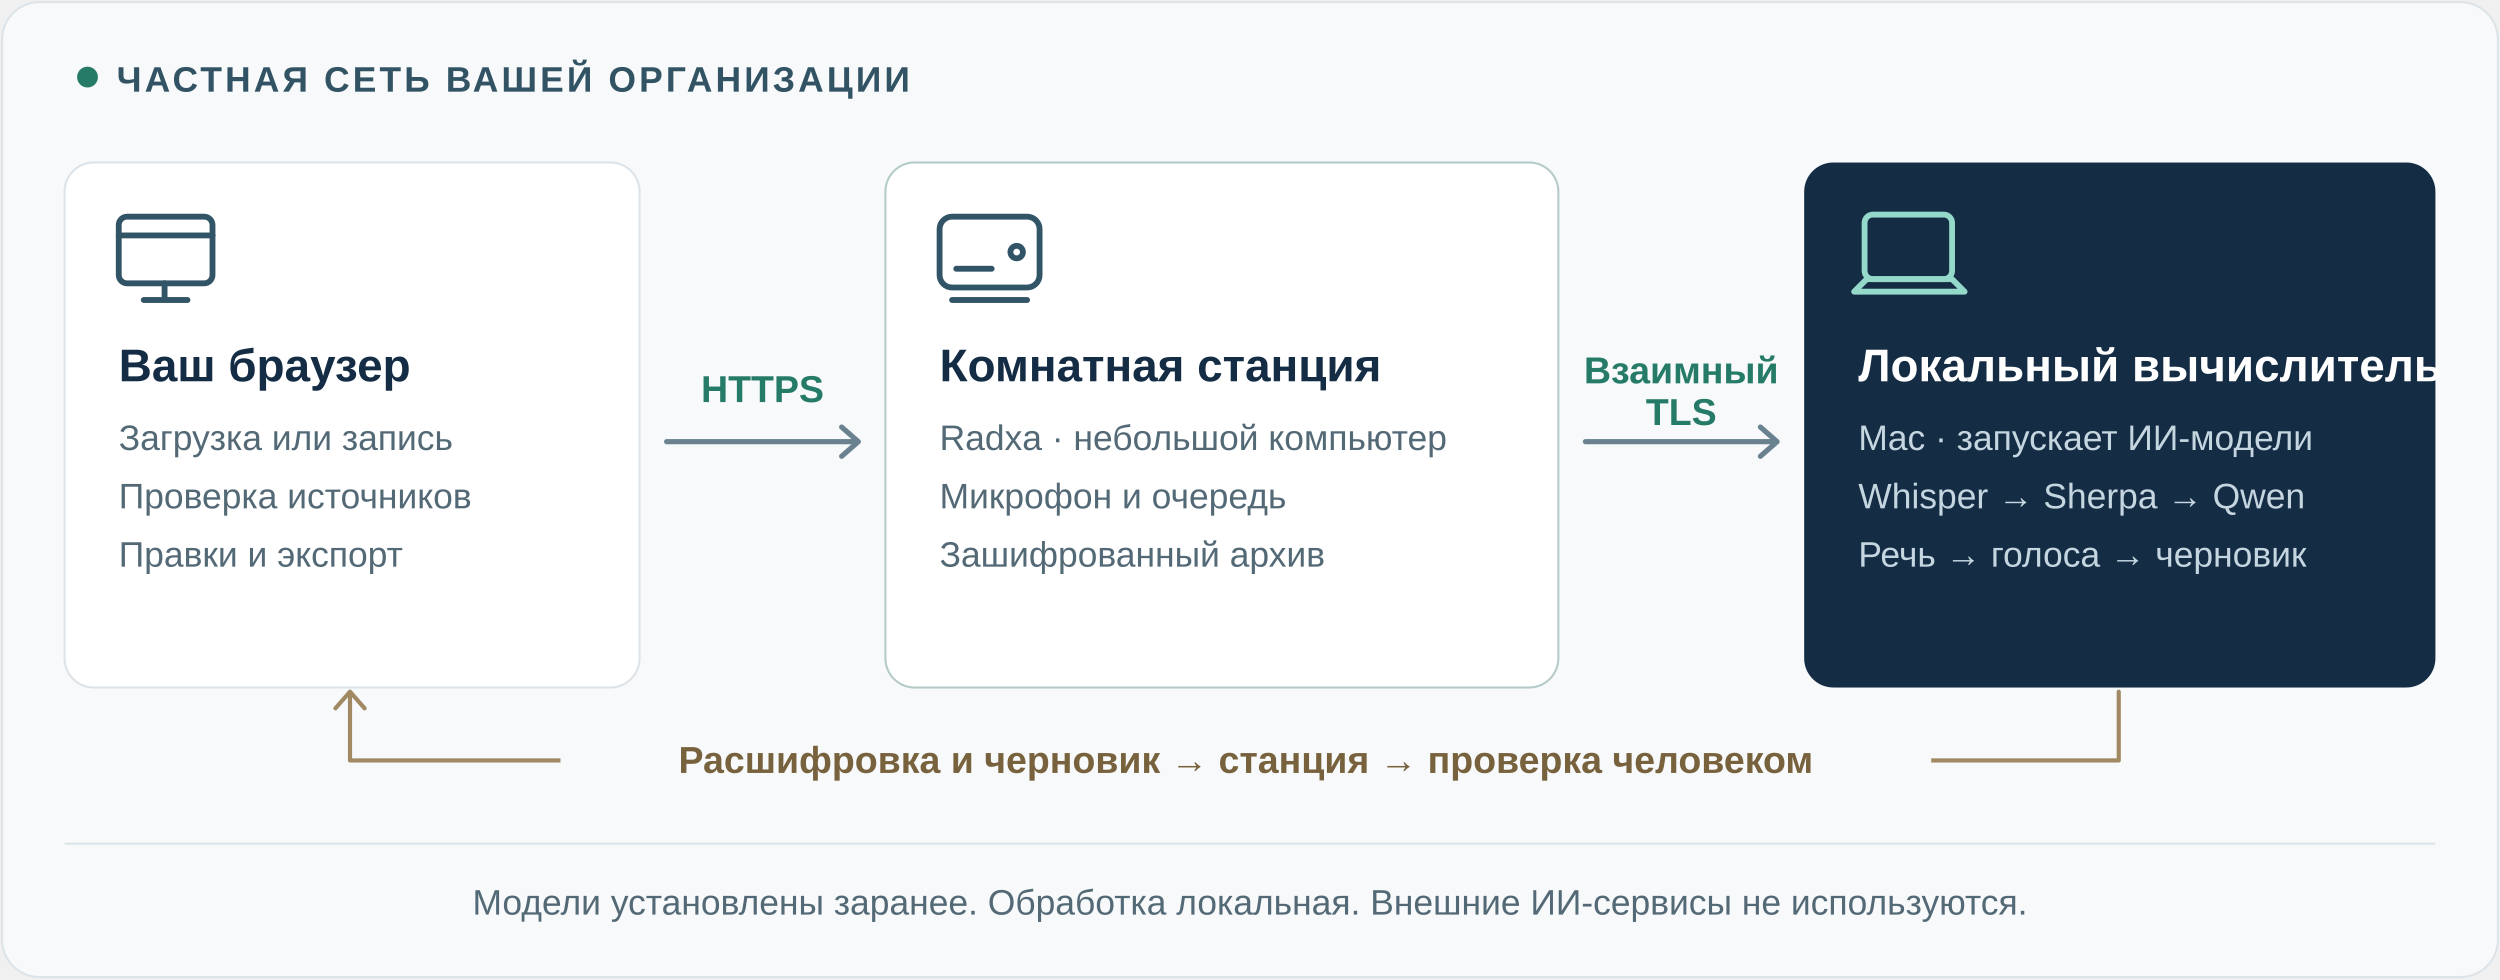
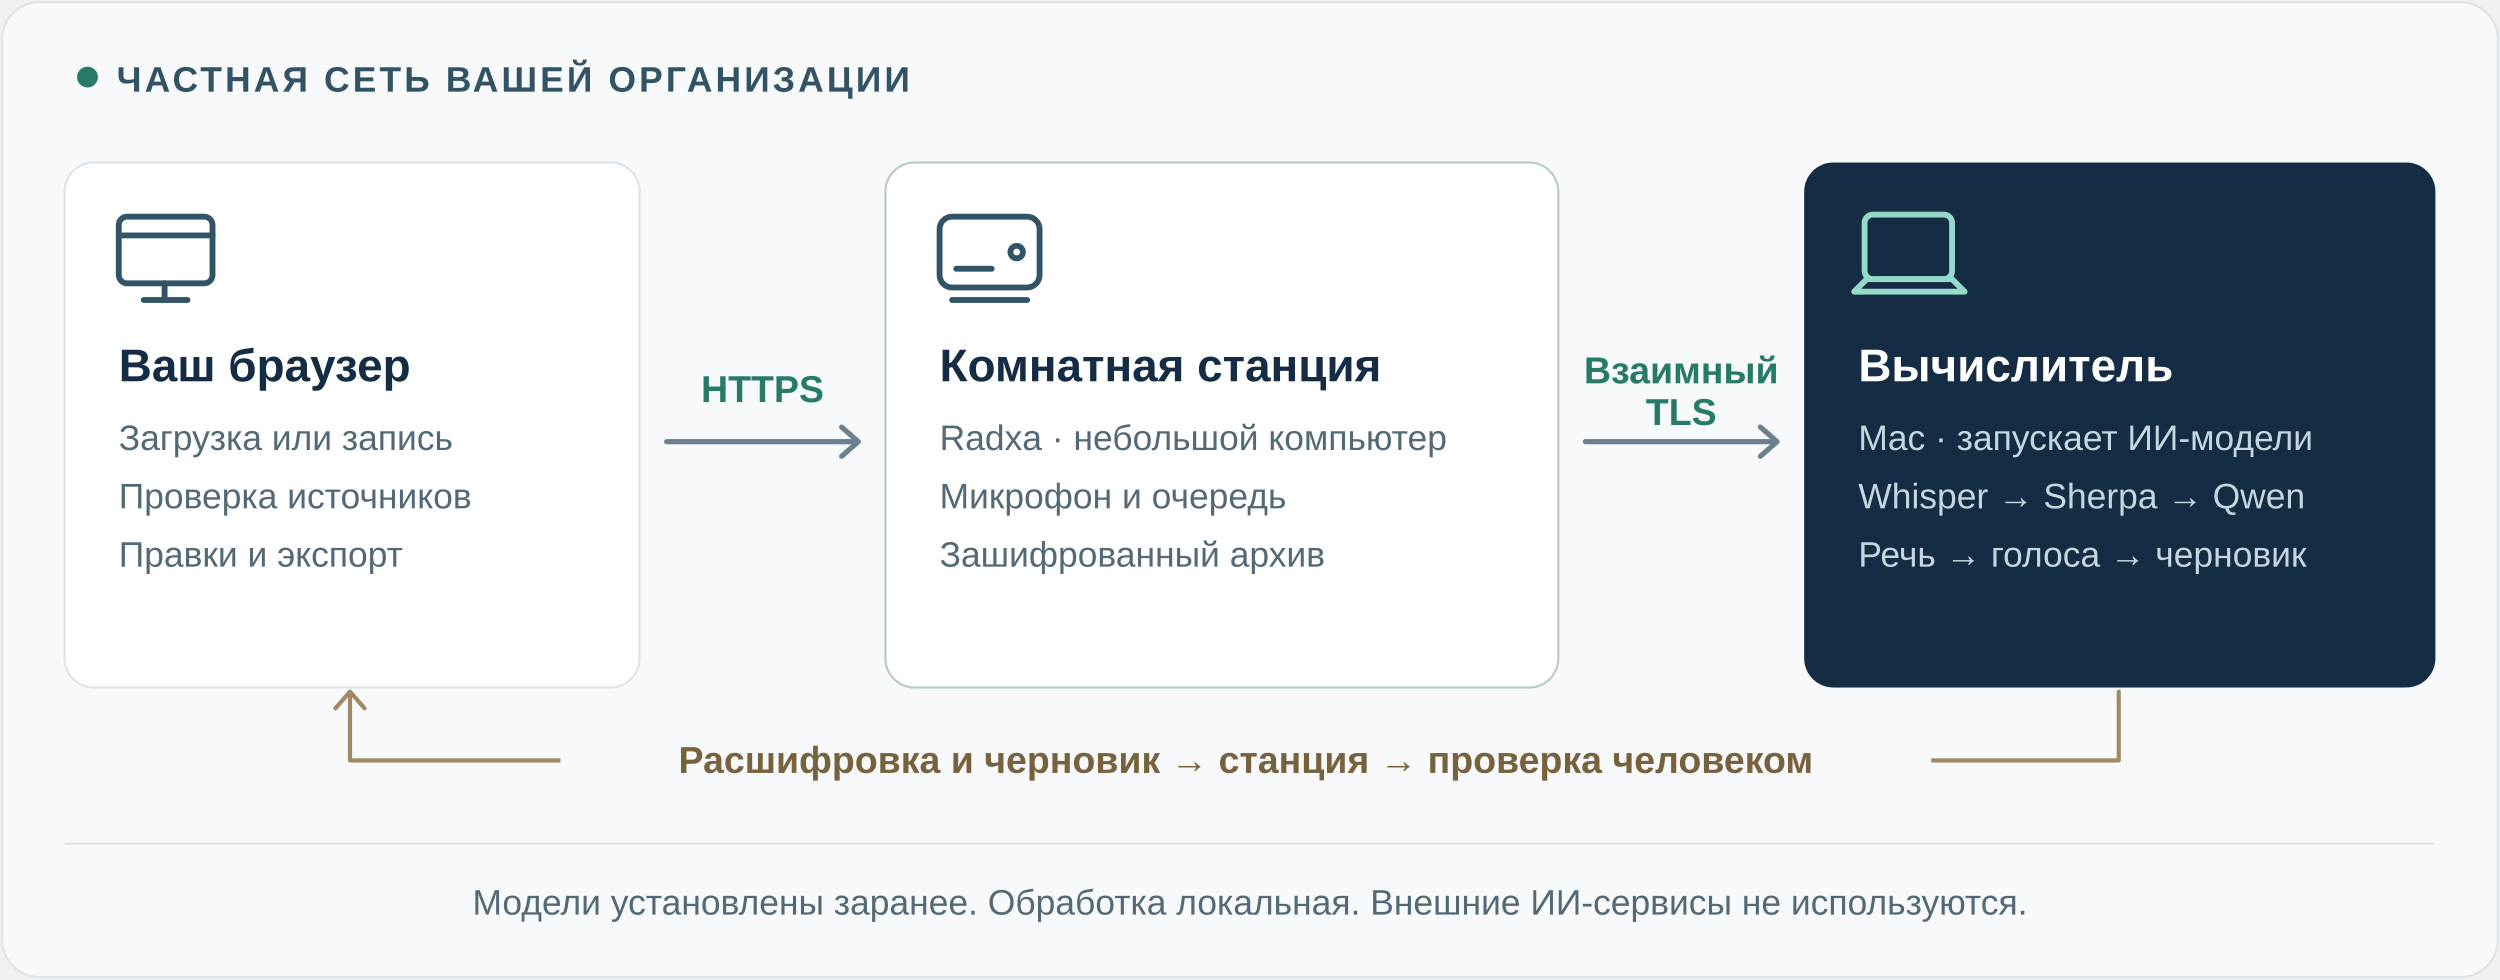
<svg xmlns="http://www.w3.org/2000/svg" width="1200" height="470" viewBox="0 0 1200 470" fill="none" role="img" aria-labelledby="title desc">
  <rect x="1" y="1" width="1198" height="468" rx="18" fill="#F7F9FA" stroke="#DCE4E9" />
  <g font-family="-apple-system, BlinkMacSystemFont, Segoe UI, Arial, sans-serif">
    <circle cx="42" cy="37" r="5" fill="#267B68" />
    <text x="56" y="44" font-size="17" font-weight="600" fill="#325364" letter-spacing="1.5">ЧАСТНАЯ СЕТЬ ВАШЕЙ ОРГАНИЗАЦИИ</text>
    <rect x="31" y="78" width="276" height="252" rx="14" fill="#FFF" stroke="#DCE4E9" />
    <rect x="425" y="78" width="323" height="252" rx="14" fill="#FFF" stroke="#B4CBC8" />
    <rect x="866" y="78" width="303" height="252" rx="14" fill="#142D45" />
    <g stroke="#315467" stroke-width="2.8" stroke-linecap="round" stroke-linejoin="round">
      <rect x="57" y="104" width="45" height="32" rx="4" />
      <path d="M69 144H90M79 136V144M57 113H102" />
      <rect x="451" y="104" width="48" height="34" rx="6" />
      <path d="M457 144H493M459 129H476" />
      <circle cx="488" cy="121" r="3" />
    </g>
    <g stroke="#94D9CA" stroke-width="2.8" stroke-linecap="round" stroke-linejoin="round">
      <rect x="895" y="103" width="42" height="31" rx="4" />
      <path d="m890 140 6-6h41l6 6z" />
    </g>
    <text x="57" y="183" font-size="22" font-weight="700" fill="#142D45">Ваш браузер</text>
    <text x="57" y="216" font-size="17" fill="#536976">Загрузка или запись</text>
    <text x="57" y="244" font-size="17" fill="#536976">Проверка источников</text>
    <text x="57" y="272" font-size="17" fill="#536976">Правки и экспорт</text>
    <text x="451" y="183" font-size="22" font-weight="700" fill="#142D45">Комнатная станция</text>
    <text x="451" y="216" font-size="17" fill="#536976">Radxa · небольшой компьютер</text>
    <text x="451" y="244" font-size="17" fill="#536976">Микрофон и очередь</text>
    <text x="451" y="272" font-size="17" fill="#536976">Зашифрованный архив</text>
-     <text x="892" y="183" font-size="22" font-weight="700" fill="#FFF">Локальный вычислитель</text>
+     <text x="892" y="183" font-size="22" font-weight="700" fill="#FFF">Вычислитель</text>
    <text x="892" y="216" font-size="17" fill="#C5D6E0">Mac · запускает ИИ-модели</text>
    <text x="892" y="244" font-size="17" fill="#C5D6E0">Whisper → Sherpa → Qwen</text>
    <text x="892" y="272" font-size="17" fill="#C5D6E0">Речь → голоса → черновик</text>
    <g stroke="#6A8290" stroke-width="2.5" stroke-linecap="round" stroke-linejoin="round">
      <path d="M320 212H412m-8-7 8 7-8 7M761 212H853m-8-7 8 7-8 7" />
    </g>
    <text x="366" y="193" font-size="18" font-weight="700" fill="#267B68" text-anchor="middle">HTTPS</text>
    <text x="807" y="184" font-size="18" font-weight="700" fill="#267B68" text-anchor="middle">Взаимный</text>
    <text x="807" y="204" font-size="18" font-weight="700" fill="#267B68" text-anchor="middle">TLS</text>
    <path d="M1017 332V365H168V332m-7 8 7-8 7 8" stroke="#A18A63" stroke-width="2" stroke-linecap="round" stroke-linejoin="round" />
    <rect x="269" y="348" width="658" height="34" rx="17" fill="#F7F9FA" />
    <text x="598" y="371" font-size="18" font-weight="600" fill="#78623D" text-anchor="middle">Расшифровка и черновик → станция → проверка человеком</text>
    <path d="M31 405H1169" stroke="#DCE4E9" />
    <text x="600" y="439" font-size="17" fill="#536976" text-anchor="middle">Модели установлены заранее. Обработка локальная. Внешние ИИ-сервисы не используются.</text>
  </g>
</svg>
